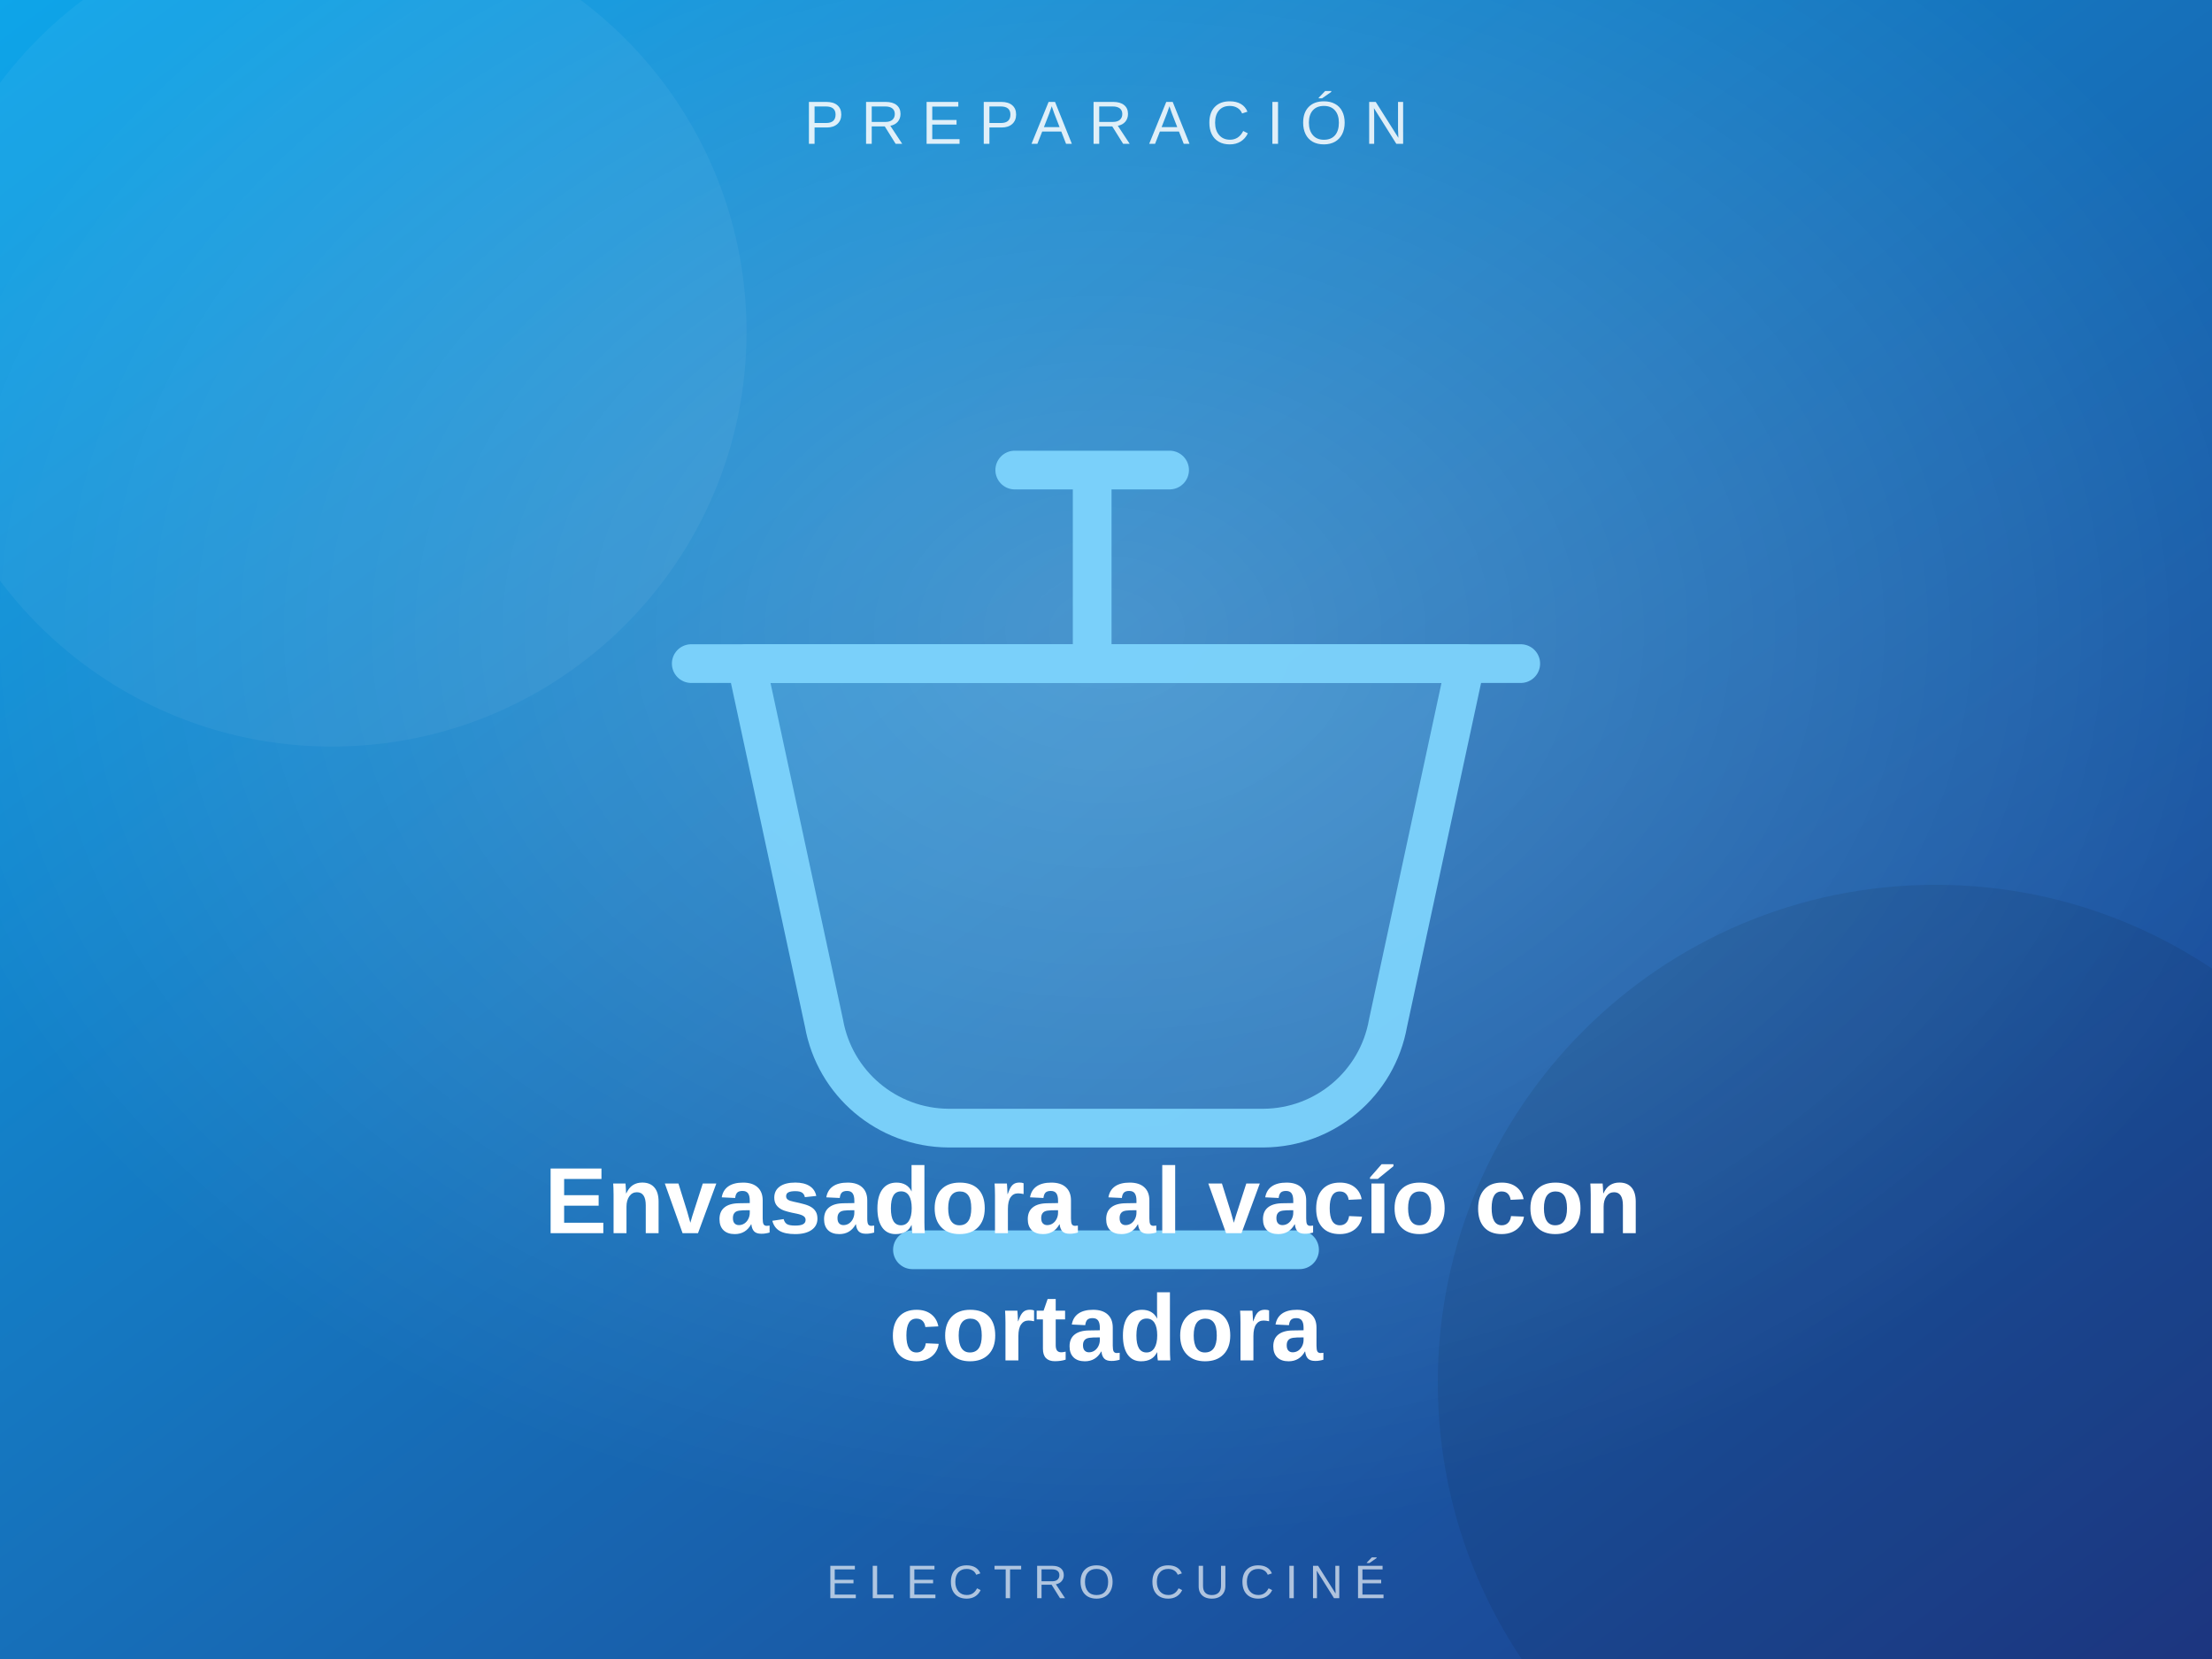
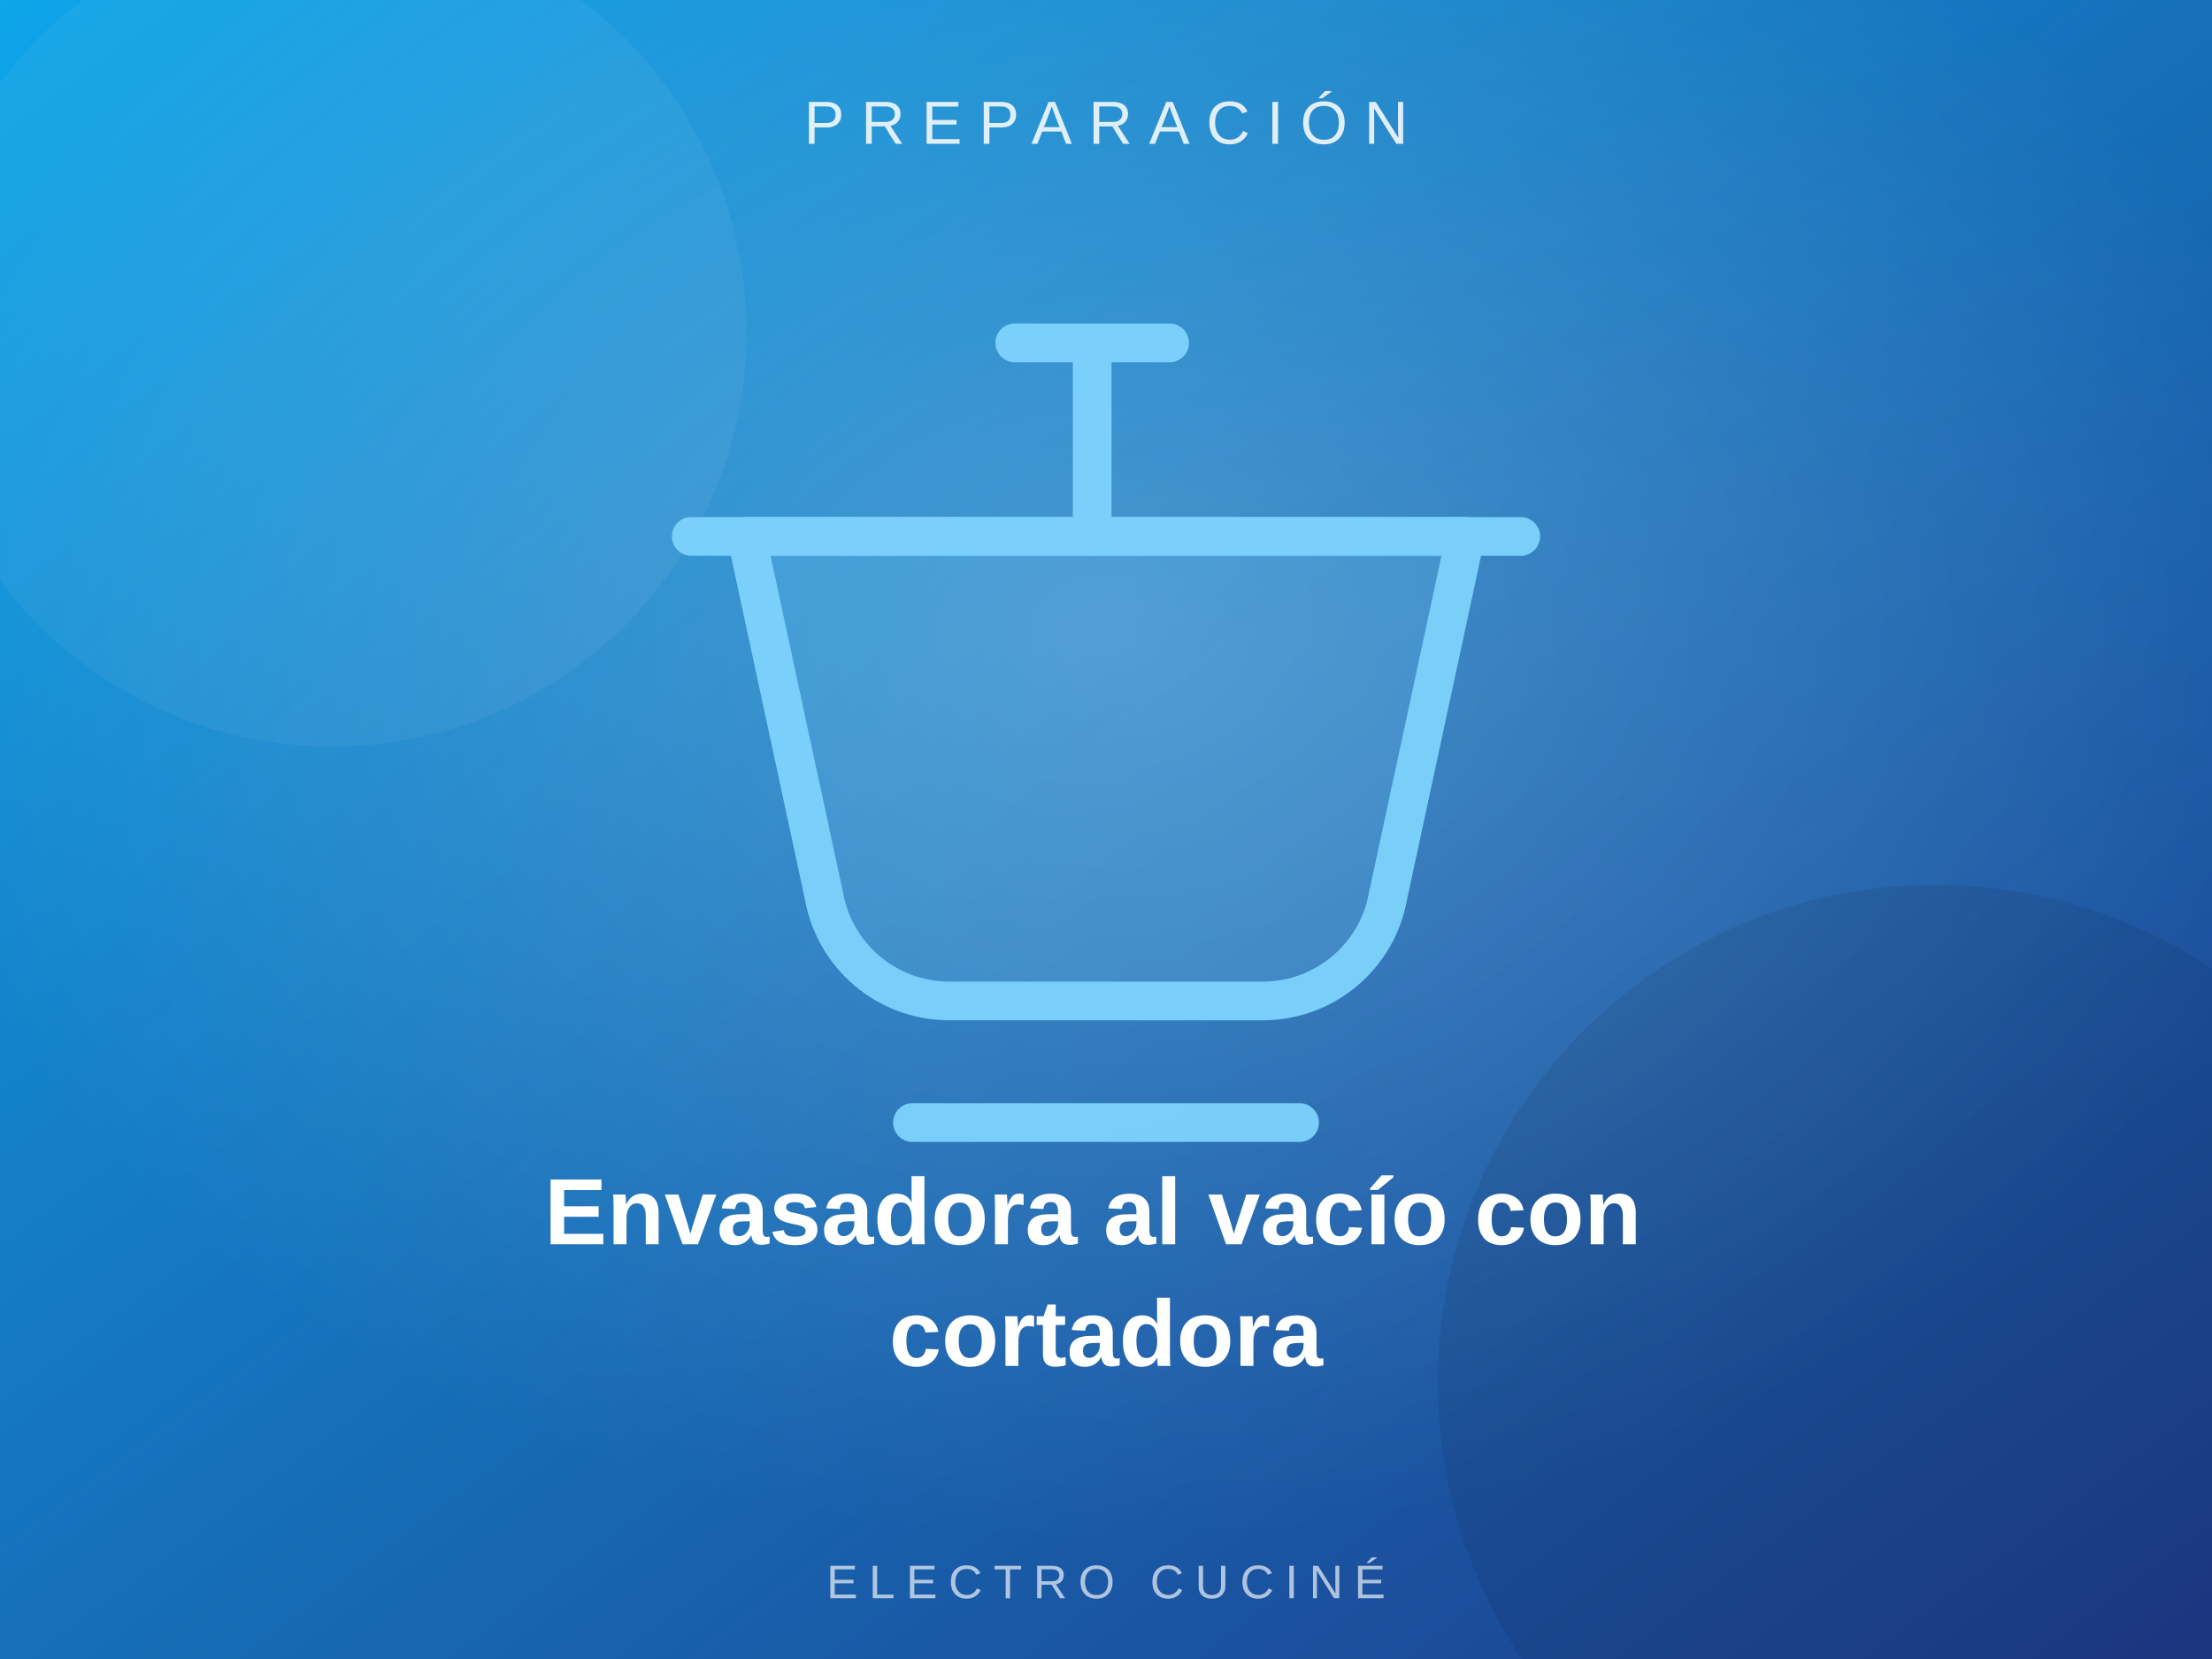
<svg xmlns="http://www.w3.org/2000/svg" viewBox="0 0 800 600" role="img" aria-label="Envasadora al vacío con cortadora">
  <defs>
    <linearGradient id="fondo" x1="0" y1="0" x2="1" y2="1">
      <stop offset="0" stop-color="#0ea5e9" />
      <stop offset="1" stop-color="#1e3a8a" />
    </linearGradient>
    <radialGradient id="halo" cx="0.5" cy="0.38" r="0.55">
      <stop offset="0" stop-color="#ffffff" stop-opacity="0.22" />
      <stop offset="1" stop-color="#ffffff" stop-opacity="0" />
    </radialGradient>
  </defs>
  <rect width="800" height="600" fill="url(#fondo)" />
  <rect width="800" height="600" fill="url(#halo)" />
  <circle cx="120" cy="120" r="150" fill="#ffffff" fill-opacity="0.05" />
  <circle cx="700" cy="500" r="180" fill="#000000" fill-opacity="0.08" />
  <text x="400" y="52" text-anchor="middle" font-family="Arial, Helvetica, sans-serif" font-size="22" letter-spacing="6" fill="#ffffff" fill-opacity="0.85">PREPARACIÓN</text>
-   <g stroke="#7dd3fc" stroke-width="14" stroke-linecap="round" stroke-linejoin="round" fill="none" opacity="0.95">
+   <g transform="translate(0, -46)" stroke="#7dd3fc" stroke-width="14" stroke-linecap="round" stroke-linejoin="round" fill="none" opacity="0.95">
    <path d="M270 240 h260 l-28 130 a46 46 0 0 1 -45 38 h-114 a46 46 0 0 1 -45 -38 z" fill="#7dd3fc" fill-opacity="0.18" />
    <path d="M250 240 h300" />
    <path d="M395 240 v-70 m-28 0 h56" />
    <path d="M330 452 h140" />
  </g>
  <text text-anchor="middle" font-family="Arial, Helvetica, sans-serif" font-weight="700" font-size="34" fill="#ffffff">
-     <tspan x="400" y="446">Envasadora al vacío con</tspan>
-     <tspan x="400" y="492">cortadora</tspan>
+     <tspan x="400" y="450">Envasadora al vacío con</tspan>
+     <tspan x="400" y="494">cortadora</tspan>
  </text>
  <text x="400" y="578" text-anchor="middle" font-family="Arial, Helvetica, sans-serif" font-size="17" letter-spacing="4" fill="#ffffff" fill-opacity="0.65">ELECTRO CUCINÉ</text>
</svg>
